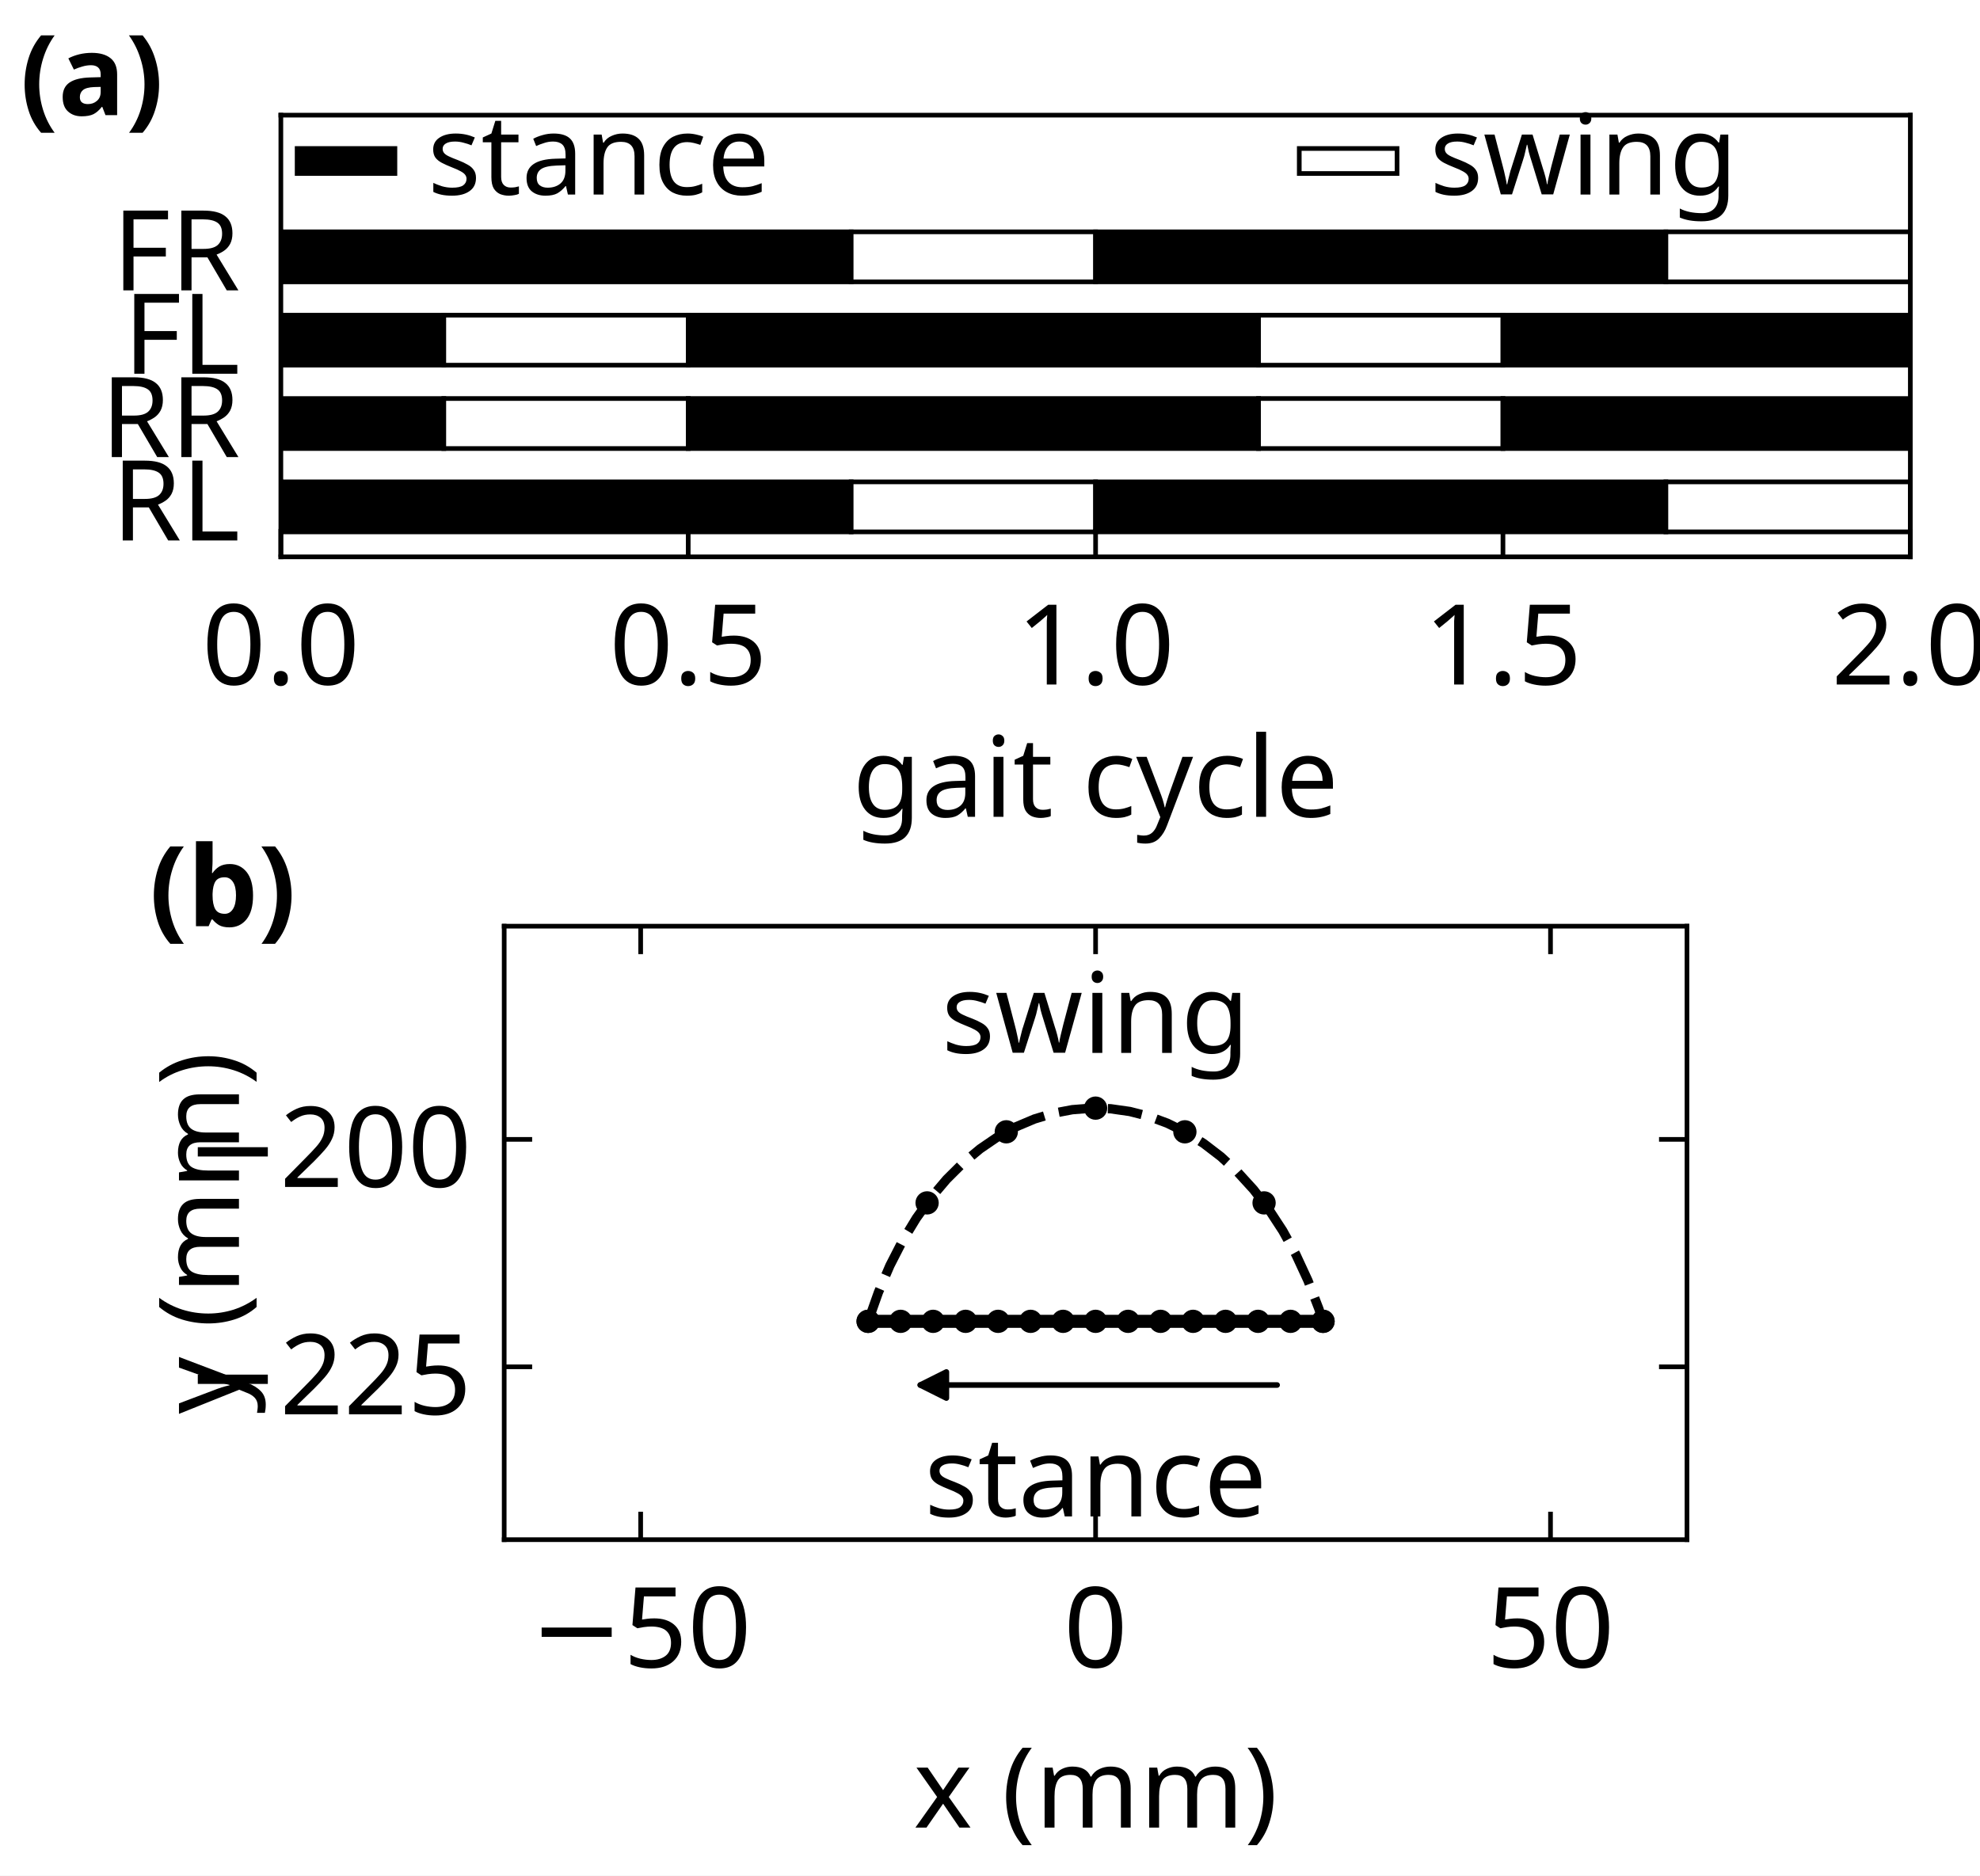
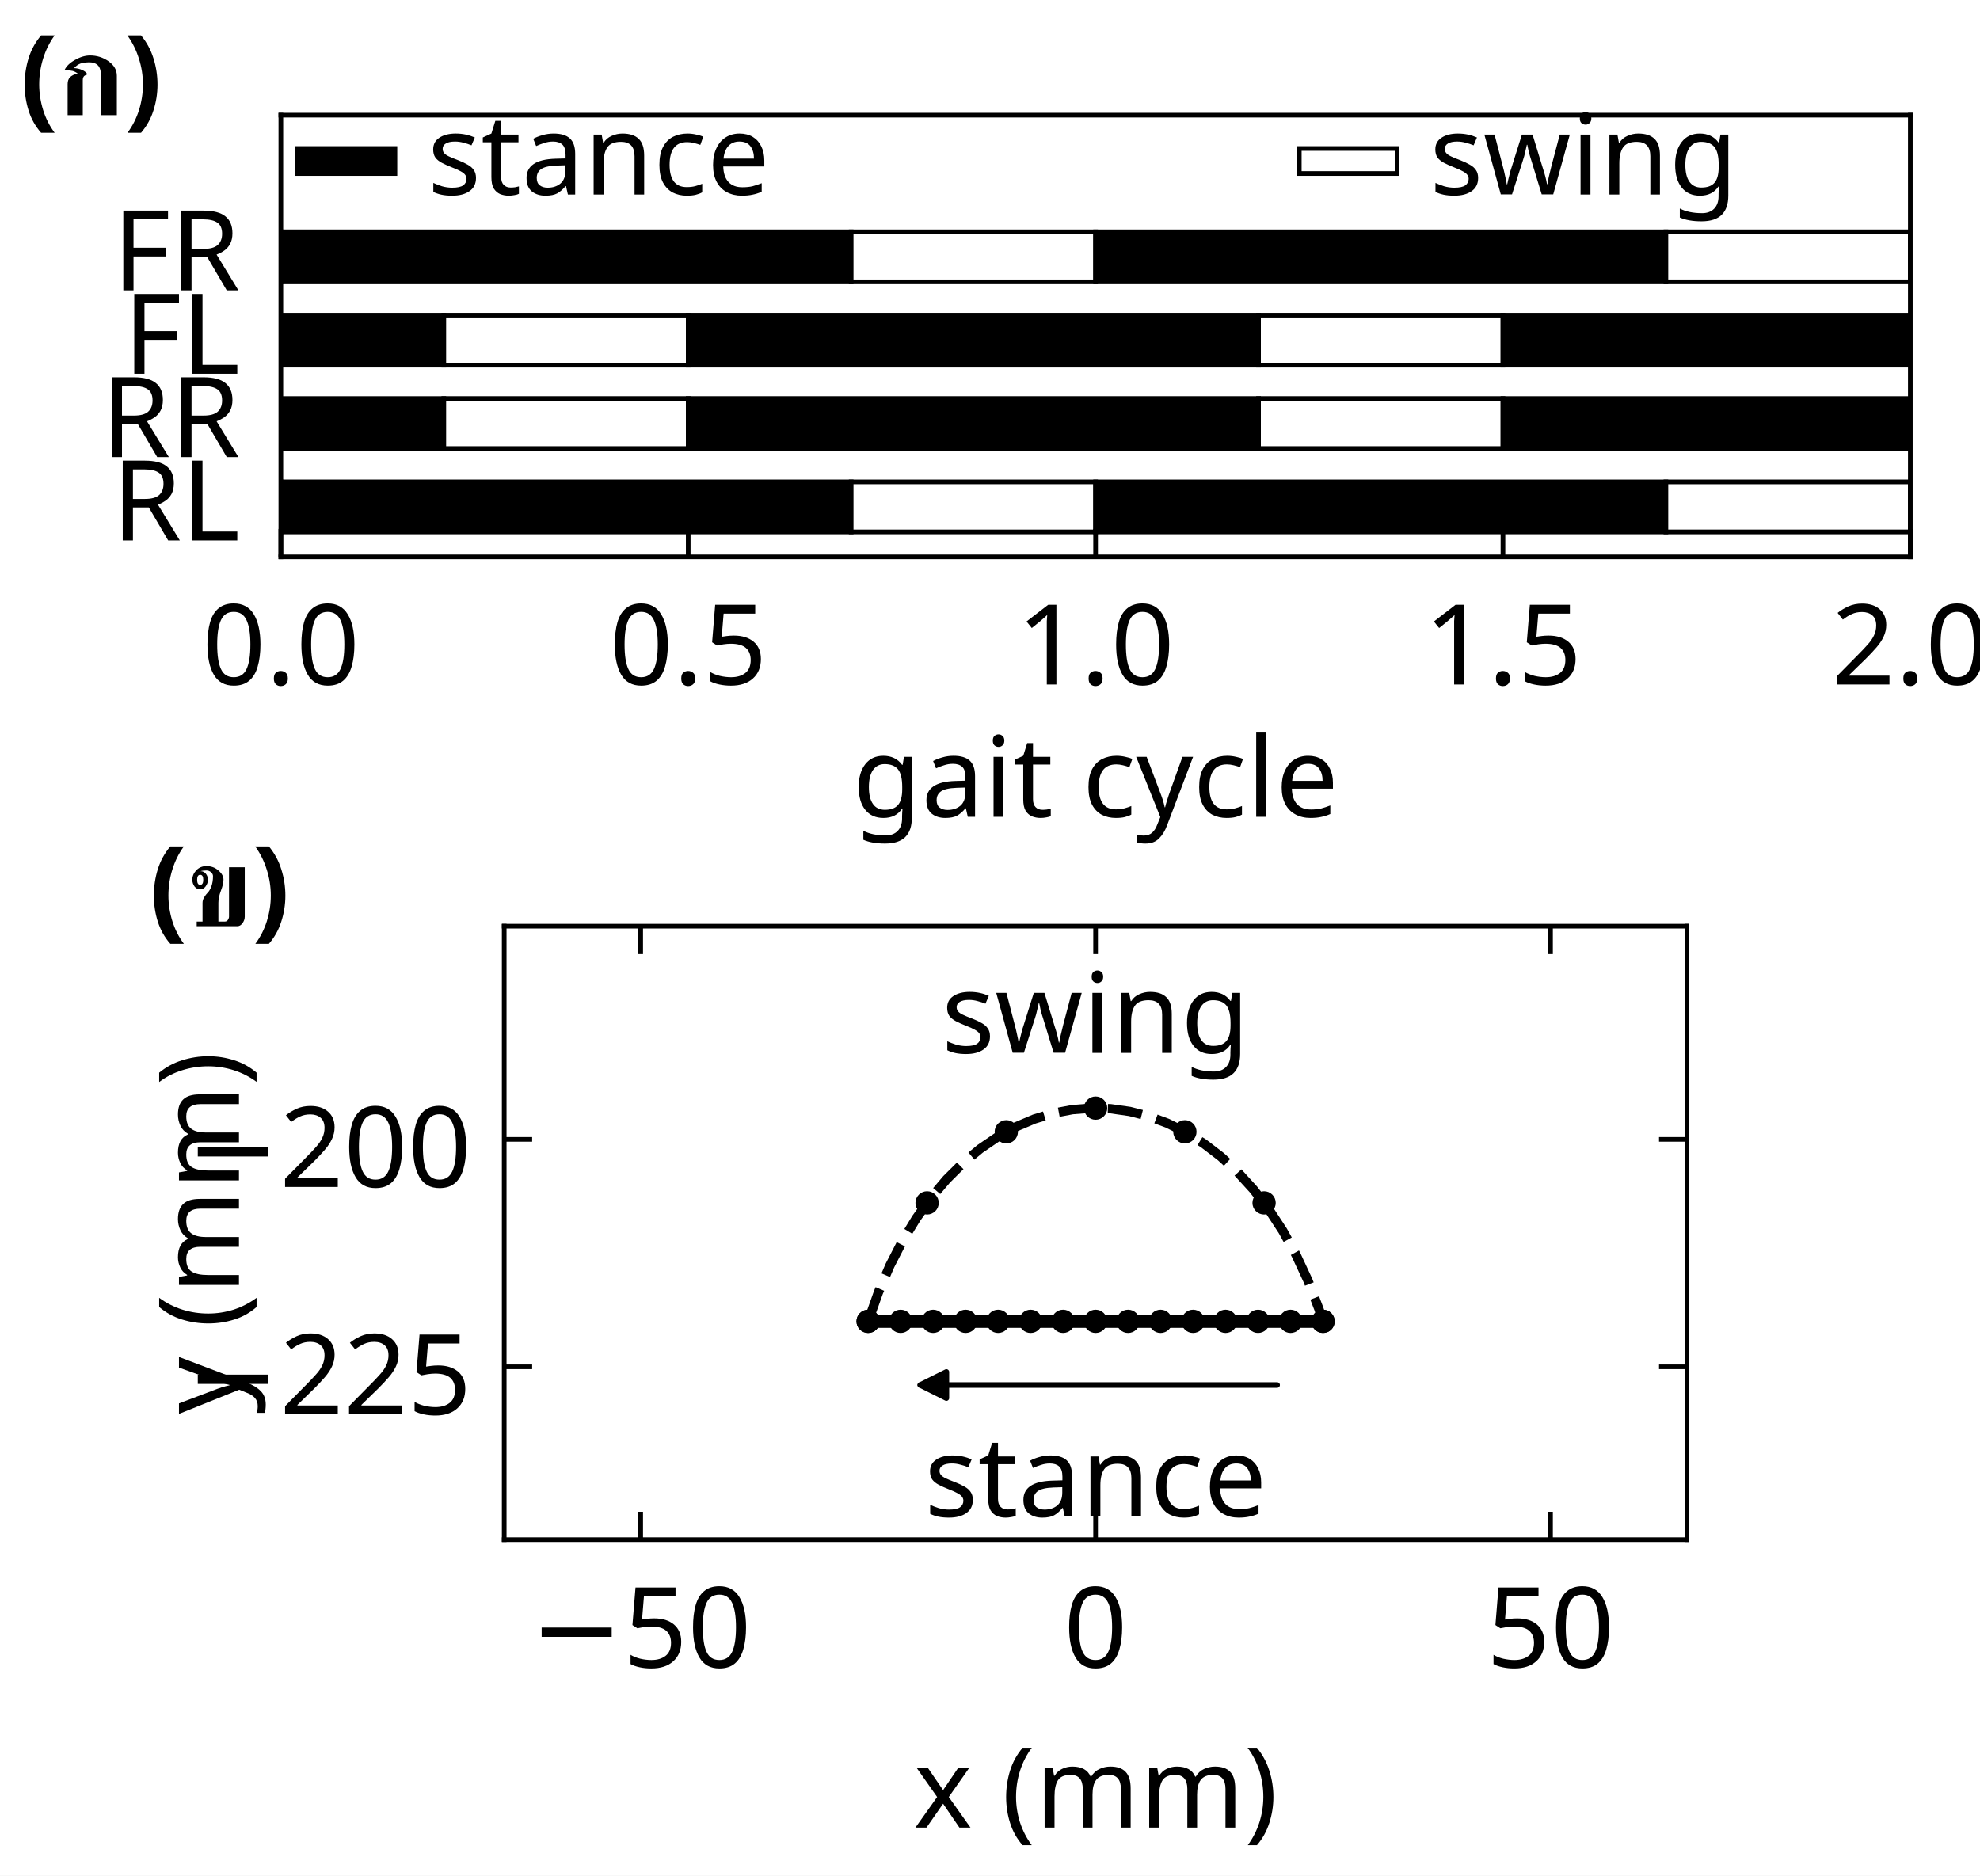
<svg xmlns="http://www.w3.org/2000/svg" xmlns:xlink="http://www.w3.org/1999/xlink" width="212.489pt" height="201.315pt" viewBox="0 0 212.489 201.315" version="1.1">
  <defs>
    <style type="text/css">*{stroke-linejoin: round; stroke-linecap: butt}</style>
  </defs>
  <g id="figure_1">
    <g id="patch_1">
      <path d="M 0 201.315  L 212.489 201.315  L 212.489 0  L 0 0  z " style="fill: #ffffff" />
    </g>
    <g id="axes_1">
      <g id="patch_2">
        <path d="M 30.14 59.769  L 205.012 59.769  L 205.012 12.36  L 30.14 12.36  z " style="fill: #ffffff" />
      </g>
      <g id="patch_3">
-         <path d="M -57.297 30.25  L 3.909 30.25  L 3.909 24.883  L -57.297 24.883  z " clip-path="url(#p49c071ca0a)" style="stroke: #000000; stroke-width: 0.5; stroke-linejoin: miter" />
+         <path d="M -57.297 30.25  L 3.909 30.25  L 3.909 24.883  L -57.297 24.883  z " clip-path="url(#p469ce90c64)" style="stroke: #000000; stroke-width: 0.5; stroke-linejoin: miter" />
      </g>
      <g id="patch_4">
-         <path d="M 3.909 30.25  L 30.14 30.25  L 30.14 24.883  L 3.909 24.883  z " clip-path="url(#p49c071ca0a)" style="fill: #ffffff; stroke: #000000; stroke-width: 0.5; stroke-linejoin: miter" />
+         <path d="M 3.909 30.25  L 30.14 30.25  L 30.14 24.883  L 3.909 24.883  z " clip-path="url(#p469ce90c64)" style="fill: #ffffff; stroke: #000000; stroke-width: 0.5; stroke-linejoin: miter" />
      </g>
      <g id="patch_5">
-         <path d="M 30.14 30.25  L 91.345 30.25  L 91.345 24.883  L 30.14 24.883  z " clip-path="url(#p49c071ca0a)" style="stroke: #000000; stroke-width: 0.5; stroke-linejoin: miter" />
+         <path d="M 30.14 30.25  L 91.345 30.25  L 91.345 24.883  L 30.14 24.883  z " clip-path="url(#p469ce90c64)" style="stroke: #000000; stroke-width: 0.5; stroke-linejoin: miter" />
      </g>
      <g id="patch_6">
-         <path d="M 91.345 30.25  L 117.576 30.25  L 117.576 24.883  L 91.345 24.883  z " clip-path="url(#p49c071ca0a)" style="fill: #ffffff; stroke: #000000; stroke-width: 0.5; stroke-linejoin: miter" />
+         <path d="M 91.345 30.25  L 117.576 30.25  L 117.576 24.883  L 91.345 24.883  z " clip-path="url(#p469ce90c64)" style="fill: #ffffff; stroke: #000000; stroke-width: 0.5; stroke-linejoin: miter" />
      </g>
      <g id="patch_7">
-         <path d="M 117.576 30.25  L 178.781 30.25  L 178.781 24.883  L 117.576 24.883  z " clip-path="url(#p49c071ca0a)" style="stroke: #000000; stroke-width: 0.5; stroke-linejoin: miter" />
+         <path d="M 117.576 30.25  L 178.781 30.25  L 178.781 24.883  L 117.576 24.883  z " clip-path="url(#p469ce90c64)" style="stroke: #000000; stroke-width: 0.5; stroke-linejoin: miter" />
      </g>
      <g id="patch_8">
-         <path d="M 178.781 30.25  L 205.012 30.25  L 205.012 24.883  L 178.781 24.883  z " clip-path="url(#p49c071ca0a)" style="fill: #ffffff; stroke: #000000; stroke-width: 0.5; stroke-linejoin: miter" />
+         <path d="M 178.781 30.25  L 205.012 30.25  L 205.012 24.883  L 178.781 24.883  z " clip-path="url(#p469ce90c64)" style="fill: #ffffff; stroke: #000000; stroke-width: 0.5; stroke-linejoin: miter" />
      </g>
      <g id="patch_9">
-         <path d="M -13.579 39.195  L 47.627 39.195  L 47.627 33.828  L -13.579 33.828  z " clip-path="url(#p49c071ca0a)" style="stroke: #000000; stroke-width: 0.5; stroke-linejoin: miter" />
+         <path d="M -13.579 39.195  L 47.627 39.195  L 47.627 33.828  L -13.579 33.828  z " clip-path="url(#p469ce90c64)" style="stroke: #000000; stroke-width: 0.5; stroke-linejoin: miter" />
      </g>
      <g id="patch_10">
-         <path d="M 47.627 39.195  L 73.858 39.195  L 73.858 33.828  L 47.627 33.828  z " clip-path="url(#p49c071ca0a)" style="fill: #ffffff; stroke: #000000; stroke-width: 0.5; stroke-linejoin: miter" />
+         <path d="M 47.627 39.195  L 73.858 39.195  L 73.858 33.828  L 47.627 33.828  z " clip-path="url(#p469ce90c64)" style="fill: #ffffff; stroke: #000000; stroke-width: 0.5; stroke-linejoin: miter" />
      </g>
      <g id="patch_11">
-         <path d="M 73.858 39.195  L 135.063 39.195  L 135.063 33.828  L 73.858 33.828  z " clip-path="url(#p49c071ca0a)" style="stroke: #000000; stroke-width: 0.5; stroke-linejoin: miter" />
+         <path d="M 73.858 39.195  L 135.063 39.195  L 135.063 33.828  L 73.858 33.828  z " clip-path="url(#p469ce90c64)" style="stroke: #000000; stroke-width: 0.5; stroke-linejoin: miter" />
      </g>
      <g id="patch_12">
-         <path d="M 135.063 39.195  L 161.294 39.195  L 161.294 33.828  L 135.063 33.828  z " clip-path="url(#p49c071ca0a)" style="fill: #ffffff; stroke: #000000; stroke-width: 0.5; stroke-linejoin: miter" />
+         <path d="M 135.063 39.195  L 161.294 39.195  L 161.294 33.828  L 135.063 33.828  z " clip-path="url(#p469ce90c64)" style="fill: #ffffff; stroke: #000000; stroke-width: 0.5; stroke-linejoin: miter" />
      </g>
      <g id="patch_13">
-         <path d="M 161.294 39.195  L 222.5 39.195  L 222.5 33.828  L 161.294 33.828  z " clip-path="url(#p49c071ca0a)" style="stroke: #000000; stroke-width: 0.5; stroke-linejoin: miter" />
+         <path d="M 161.294 39.195  L 222.5 39.195  L 222.5 33.828  L 161.294 33.828  z " clip-path="url(#p469ce90c64)" style="stroke: #000000; stroke-width: 0.5; stroke-linejoin: miter" />
      </g>
      <g id="patch_14">
-         <path d="M 222.5 39.195  L 248.731 39.195  L 248.731 33.828  L 222.5 33.828  z " clip-path="url(#p49c071ca0a)" style="fill: #ffffff; stroke: #000000; stroke-width: 0.5; stroke-linejoin: miter" />
+         <path d="M 222.5 39.195  L 248.731 39.195  L 248.731 33.828  L 222.5 33.828  z " clip-path="url(#p469ce90c64)" style="fill: #ffffff; stroke: #000000; stroke-width: 0.5; stroke-linejoin: miter" />
      </g>
      <g id="patch_15">
-         <path d="M -13.579 48.141  L 47.627 48.141  L 47.627 42.774  L -13.579 42.774  z " clip-path="url(#p49c071ca0a)" style="stroke: #000000; stroke-width: 0.5; stroke-linejoin: miter" />
+         <path d="M -13.579 48.141  L 47.627 48.141  L 47.627 42.774  L -13.579 42.774  z " clip-path="url(#p469ce90c64)" style="stroke: #000000; stroke-width: 0.5; stroke-linejoin: miter" />
      </g>
      <g id="patch_16">
-         <path d="M 47.627 48.141  L 73.858 48.141  L 73.858 42.774  L 47.627 42.774  z " clip-path="url(#p49c071ca0a)" style="fill: #ffffff; stroke: #000000; stroke-width: 0.5; stroke-linejoin: miter" />
+         <path d="M 47.627 48.141  L 73.858 48.141  L 73.858 42.774  L 47.627 42.774  z " clip-path="url(#p469ce90c64)" style="fill: #ffffff; stroke: #000000; stroke-width: 0.5; stroke-linejoin: miter" />
      </g>
      <g id="patch_17">
-         <path d="M 73.858 48.141  L 135.063 48.141  L 135.063 42.774  L 73.858 42.774  z " clip-path="url(#p49c071ca0a)" style="stroke: #000000; stroke-width: 0.5; stroke-linejoin: miter" />
+         <path d="M 73.858 48.141  L 135.063 48.141  L 135.063 42.774  L 73.858 42.774  z " clip-path="url(#p469ce90c64)" style="stroke: #000000; stroke-width: 0.5; stroke-linejoin: miter" />
      </g>
      <g id="patch_18">
-         <path d="M 135.063 48.141  L 161.294 48.141  L 161.294 42.774  L 135.063 42.774  z " clip-path="url(#p49c071ca0a)" style="fill: #ffffff; stroke: #000000; stroke-width: 0.5; stroke-linejoin: miter" />
+         <path d="M 135.063 48.141  L 161.294 48.141  L 161.294 42.774  L 135.063 42.774  z " clip-path="url(#p469ce90c64)" style="fill: #ffffff; stroke: #000000; stroke-width: 0.5; stroke-linejoin: miter" />
      </g>
      <g id="patch_19">
-         <path d="M 161.294 48.141  L 222.5 48.141  L 222.5 42.774  L 161.294 42.774  z " clip-path="url(#p49c071ca0a)" style="stroke: #000000; stroke-width: 0.5; stroke-linejoin: miter" />
+         <path d="M 161.294 48.141  L 222.5 48.141  L 222.5 42.774  L 161.294 42.774  z " clip-path="url(#p469ce90c64)" style="stroke: #000000; stroke-width: 0.5; stroke-linejoin: miter" />
      </g>
      <g id="patch_20">
-         <path d="M 222.5 48.141  L 248.731 48.141  L 248.731 42.774  L 222.5 42.774  z " clip-path="url(#p49c071ca0a)" style="fill: #ffffff; stroke: #000000; stroke-width: 0.5; stroke-linejoin: miter" />
+         <path d="M 222.5 48.141  L 248.731 48.141  L 248.731 42.774  L 222.5 42.774  z " clip-path="url(#p469ce90c64)" style="fill: #ffffff; stroke: #000000; stroke-width: 0.5; stroke-linejoin: miter" />
      </g>
      <g id="patch_21">
-         <path d="M -57.297 57.086  L 3.909 57.086  L 3.909 51.719  L -57.297 51.719  z " clip-path="url(#p49c071ca0a)" style="stroke: #000000; stroke-width: 0.5; stroke-linejoin: miter" />
+         <path d="M -57.297 57.086  L 3.909 57.086  L 3.909 51.719  L -57.297 51.719  z " clip-path="url(#p469ce90c64)" style="stroke: #000000; stroke-width: 0.5; stroke-linejoin: miter" />
      </g>
      <g id="patch_22">
-         <path d="M 3.909 57.086  L 30.14 57.086  L 30.14 51.719  L 3.909 51.719  z " clip-path="url(#p49c071ca0a)" style="fill: #ffffff; stroke: #000000; stroke-width: 0.5; stroke-linejoin: miter" />
+         <path d="M 3.909 57.086  L 30.14 57.086  L 30.14 51.719  L 3.909 51.719  z " clip-path="url(#p469ce90c64)" style="fill: #ffffff; stroke: #000000; stroke-width: 0.5; stroke-linejoin: miter" />
      </g>
      <g id="patch_23">
-         <path d="M 30.14 57.086  L 91.345 57.086  L 91.345 51.719  L 30.14 51.719  z " clip-path="url(#p49c071ca0a)" style="stroke: #000000; stroke-width: 0.5; stroke-linejoin: miter" />
+         <path d="M 30.14 57.086  L 91.345 57.086  L 91.345 51.719  L 30.14 51.719  z " clip-path="url(#p469ce90c64)" style="stroke: #000000; stroke-width: 0.5; stroke-linejoin: miter" />
      </g>
      <g id="patch_24">
-         <path d="M 91.345 57.086  L 117.576 57.086  L 117.576 51.719  L 91.345 51.719  z " clip-path="url(#p49c071ca0a)" style="fill: #ffffff; stroke: #000000; stroke-width: 0.5; stroke-linejoin: miter" />
+         <path d="M 91.345 57.086  L 117.576 57.086  L 117.576 51.719  L 91.345 51.719  z " clip-path="url(#p469ce90c64)" style="fill: #ffffff; stroke: #000000; stroke-width: 0.5; stroke-linejoin: miter" />
      </g>
      <g id="patch_25">
-         <path d="M 117.576 57.086  L 178.781 57.086  L 178.781 51.719  L 117.576 51.719  z " clip-path="url(#p49c071ca0a)" style="stroke: #000000; stroke-width: 0.5; stroke-linejoin: miter" />
+         <path d="M 117.576 57.086  L 178.781 57.086  L 178.781 51.719  L 117.576 51.719  z " clip-path="url(#p469ce90c64)" style="stroke: #000000; stroke-width: 0.5; stroke-linejoin: miter" />
      </g>
      <g id="patch_26">
-         <path d="M 178.781 57.086  L 205.012 57.086  L 205.012 51.719  L 178.781 51.719  z " clip-path="url(#p49c071ca0a)" style="fill: #ffffff; stroke: #000000; stroke-width: 0.5; stroke-linejoin: miter" />
+         <path d="M 178.781 57.086  L 205.012 57.086  L 205.012 51.719  L 178.781 51.719  z " clip-path="url(#p469ce90c64)" style="fill: #ffffff; stroke: #000000; stroke-width: 0.5; stroke-linejoin: miter" />
      </g>
      <g id="patch_27">
        <path d="M 31.888 18.622  L 42.381 18.622  L 42.381 15.938  L 31.888 15.938  z " style="stroke: #000000; stroke-width: 0.5; stroke-linejoin: miter" />
      </g>
      <g id="patch_28">
        <path d="M 139.435 18.622  L 149.927 18.622  L 149.927 15.938  L 139.435 15.938  z " style="fill: #ffffff; stroke: #000000; stroke-width: 0.5; stroke-linejoin: miter" />
      </g>
      <g id="matplotlib.axis_1">
        <g id="xtick_1">
          <g id="line2d_1">
            <defs>
-               <path id="me10e57cde8" d="M 0 0  L 0 -3  " style="stroke: #000000; stroke-width: 0.5" />
+               <path id="mf3a224b56b" d="M 0 0  L 0 -3  " style="stroke: #000000; stroke-width: 0.5" />
            </defs>
            <g>
-               <use xlink:href="#me10e57cde8" x="30.14" y="59.769" style="stroke: #000000; stroke-width: 0.5" />
+               <use xlink:href="#mf3a224b56b" x="30.14" y="59.769" style="stroke: #000000; stroke-width: 0.5" />
            </g>
          </g>
          <g id="text_1">
            <text style="font-size: 12px; font-family: 'TH Sarabun New'; text-anchor: middle" x="30.14" y="73.469" transform="rotate(-0 30.13963 73.46935)">0.0</text>
          </g>
        </g>
        <g id="xtick_2">
          <g id="line2d_2">
            <g>
-               <use xlink:href="#me10e57cde8" x="73.858" y="59.769" style="stroke: #000000; stroke-width: 0.5" />
+               <use xlink:href="#mf3a224b56b" x="73.858" y="59.769" style="stroke: #000000; stroke-width: 0.5" />
            </g>
          </g>
          <g id="text_2">
            <text style="font-size: 12px; font-family: 'TH Sarabun New'; text-anchor: middle" x="73.858" y="73.469" transform="rotate(-0 73.85781 73.46935)">0.5</text>
          </g>
        </g>
        <g id="xtick_3">
          <g id="line2d_3">
            <g>
-               <use xlink:href="#me10e57cde8" x="117.576" y="59.769" style="stroke: #000000; stroke-width: 0.5" />
+               <use xlink:href="#mf3a224b56b" x="117.576" y="59.769" style="stroke: #000000; stroke-width: 0.5" />
            </g>
          </g>
          <g id="text_3">
            <text style="font-size: 12px; font-family: 'TH Sarabun New'; text-anchor: middle" x="117.576" y="73.469" transform="rotate(-0 117.576 73.46935)">1.0</text>
          </g>
        </g>
        <g id="xtick_4">
          <g id="line2d_4">
            <g>
-               <use xlink:href="#me10e57cde8" x="161.294" y="59.769" style="stroke: #000000; stroke-width: 0.5" />
+               <use xlink:href="#mf3a224b56b" x="161.294" y="59.769" style="stroke: #000000; stroke-width: 0.5" />
            </g>
          </g>
          <g id="text_4">
            <text style="font-size: 12px; font-family: 'TH Sarabun New'; text-anchor: middle" x="161.294" y="73.469" transform="rotate(-0 161.2942 73.46935)">1.5</text>
          </g>
        </g>
        <g id="xtick_5">
          <g id="line2d_5">
            <g>
-               <use xlink:href="#me10e57cde8" x="205.012" y="59.769" style="stroke: #000000; stroke-width: 0.5" />
+               <use xlink:href="#mf3a224b56b" x="205.012" y="59.769" style="stroke: #000000; stroke-width: 0.5" />
            </g>
          </g>
          <g id="text_5">
            <text style="font-size: 12px; font-family: 'TH Sarabun New'; text-anchor: middle" x="205.012" y="73.469" transform="rotate(-0 205.0124 73.46935)">2.0</text>
          </g>
        </g>
        <g id="text_6">
          <text style="font-size: 12px; font-family: 'TH Sarabun New'; text-anchor: middle" x="117.576" y="87.669" transform="rotate(-0 117.576 87.66935)">gait cycle</text>
        </g>
      </g>
      <g id="matplotlib.axis_2" />
      <g id="patch_29">
        <path d="M 30.14 59.769  L 30.14 12.36  " style="fill: none; stroke: #000000; stroke-width: 0.5; stroke-linejoin: miter; stroke-linecap: square" />
      </g>
      <g id="patch_30">
        <path d="M 205.012 59.769  L 205.012 12.36  " style="fill: none; stroke: #000000; stroke-width: 0.5; stroke-linejoin: miter; stroke-linecap: square" />
      </g>
      <g id="patch_31">
        <path d="M 30.14 59.769  L 205.012 59.769  " style="fill: none; stroke: #000000; stroke-width: 0.5; stroke-linejoin: miter; stroke-linecap: square" />
      </g>
      <g id="patch_32">
        <path d="M 30.14 12.36  L 205.012 12.36  " style="fill: none; stroke: #000000; stroke-width: 0.5; stroke-linejoin: miter; stroke-linecap: square" />
      </g>
      <g id="text_7">
        <text style="font-size: 12px; font-family: 'TH Sarabun New'; text-anchor: end" x="25.768" y="31.167" transform="rotate(-0 25.76782 31.16677)">FR</text>
      </g>
      <g id="text_8">
        <text style="font-size: 12px; font-family: 'TH Sarabun New'; text-anchor: end" x="25.768" y="40.112" transform="rotate(-0 25.76782 40.11194)">FL</text>
      </g>
      <g id="text_9">
        <text style="font-size: 12px; font-family: 'TH Sarabun New'; text-anchor: end" x="25.768" y="49.057" transform="rotate(-0 25.76782 49.0571)">RR</text>
      </g>
      <g id="text_10">
        <text style="font-size: 12px; font-family: 'TH Sarabun New'; text-anchor: end" x="25.768" y="58.002" transform="rotate(-0 25.76782 58.00226)">RL</text>
      </g>
      <g id="text_11">
        <text style="font-size: 12px; font-family: 'TH Sarabun New'; text-anchor: start" x="45.878" y="20.88" transform="rotate(-0 45.87818 20.87984)">stance</text>
      </g>
      <g id="text_12">
        <text style="font-size: 12px; font-family: 'TH Sarabun New'; text-anchor: start" x="153.425" y="20.88" transform="rotate(-0 153.4249 20.87984)">swing</text>
      </g>
      <g id="text_13">
-         <text style="font-weight: 700; font-size: 12px; font-family: 'TH Sarabun New'; text-anchor: start" x="2.16" y="12.36" transform="rotate(-0 2.16 12.36)">(a)</text>
+         <text style="font-weight: 700; font-size: 12px; font-family: 'TH Sarabun New'; text-anchor: start" x="2.16" y="12.36" transform="rotate(-0 2.16 12.36)">(ก)</text>
      </g>
    </g>
    <g id="axes_2">
      <g id="patch_33">
        <path d="M 54.109 165.255  L 181.043 165.255  L 181.043 99.409  L 54.109 99.409  z " style="fill: #ffffff" />
      </g>
      <g id="matplotlib.axis_3">
        <g id="xtick_6">
          <g id="line2d_6">
            <g>
-               <use xlink:href="#me10e57cde8" x="68.755" y="165.255" style="stroke: #000000; stroke-width: 0.5" />
+               <use xlink:href="#mf3a224b56b" x="68.755" y="165.255" style="stroke: #000000; stroke-width: 0.5" />
            </g>
          </g>
          <g id="line2d_7">
            <defs>
-               <path id="m4e50aec729" d="M 0 0  L 0 3  " style="stroke: #000000; stroke-width: 0.5" />
+               <path id="mcec65f83a8" d="M 0 0  L 0 3  " style="stroke: #000000; stroke-width: 0.5" />
            </defs>
            <g>
-               <use xlink:href="#m4e50aec729" x="68.755" y="99.409" style="stroke: #000000; stroke-width: 0.5" />
+               <use xlink:href="#mcec65f83a8" x="68.755" y="99.409" style="stroke: #000000; stroke-width: 0.5" />
            </g>
          </g>
          <g id="text_14">
            <text style="font-size: 12px; font-family: 'TH Sarabun New'; text-anchor: middle" x="68.755" y="178.955" transform="rotate(-0 68.75531 178.9552)">−50</text>
          </g>
        </g>
        <g id="xtick_7">
          <g id="line2d_8">
            <g>
-               <use xlink:href="#me10e57cde8" x="117.576" y="165.255" style="stroke: #000000; stroke-width: 0.5" />
+               <use xlink:href="#mf3a224b56b" x="117.576" y="165.255" style="stroke: #000000; stroke-width: 0.5" />
            </g>
          </g>
          <g id="line2d_9">
            <g>
-               <use xlink:href="#m4e50aec729" x="117.576" y="99.409" style="stroke: #000000; stroke-width: 0.5" />
+               <use xlink:href="#mcec65f83a8" x="117.576" y="99.409" style="stroke: #000000; stroke-width: 0.5" />
            </g>
          </g>
          <g id="text_15">
            <text style="font-size: 12px; font-family: 'TH Sarabun New'; text-anchor: middle" x="117.576" y="178.955" transform="rotate(-0 117.576 178.9552)">0</text>
          </g>
        </g>
        <g id="xtick_8">
          <g id="line2d_10">
            <g>
-               <use xlink:href="#me10e57cde8" x="166.397" y="165.255" style="stroke: #000000; stroke-width: 0.5" />
+               <use xlink:href="#mf3a224b56b" x="166.397" y="165.255" style="stroke: #000000; stroke-width: 0.5" />
            </g>
          </g>
          <g id="line2d_11">
            <g>
-               <use xlink:href="#m4e50aec729" x="166.397" y="99.409" style="stroke: #000000; stroke-width: 0.5" />
+               <use xlink:href="#mcec65f83a8" x="166.397" y="99.409" style="stroke: #000000; stroke-width: 0.5" />
            </g>
          </g>
          <g id="text_16">
            <text style="font-size: 12px; font-family: 'TH Sarabun New'; text-anchor: middle" x="166.397" y="178.955" transform="rotate(-0 166.3967 178.9552)">50</text>
          </g>
        </g>
        <g id="text_17">
          <text style="font-size: 12px; font-family: 'TH Sarabun New'; text-anchor: middle" x="117.576" y="196.155" transform="rotate(-0 117.576 196.1552)">x (mm)</text>
        </g>
      </g>
      <g id="matplotlib.axis_4">
        <g id="ytick_1">
          <g id="line2d_12">
            <defs>
-               <path id="m06a8464ee2" d="M 0 0  L 3 0  " style="stroke: #000000; stroke-width: 0.5" />
+               <path id="maf408ee8d2" d="M 0 0  L 3 0  " style="stroke: #000000; stroke-width: 0.5" />
            </defs>
            <g>
-               <use xlink:href="#m06a8464ee2" x="54.109" y="146.703" style="stroke: #000000; stroke-width: 0.5" />
+               <use xlink:href="#maf408ee8d2" x="54.109" y="146.703" style="stroke: #000000; stroke-width: 0.5" />
            </g>
          </g>
          <g id="line2d_13">
            <defs>
-               <path id="mdc4e4a1019" d="M 0 0  L -3 0  " style="stroke: #000000; stroke-width: 0.5" />
+               <path id="m1e2fa3f4b7" d="M 0 0  L -3 0  " style="stroke: #000000; stroke-width: 0.5" />
            </defs>
            <g>
-               <use xlink:href="#mdc4e4a1019" x="181.043" y="146.703" style="stroke: #000000; stroke-width: 0.5" />
+               <use xlink:href="#m1e2fa3f4b7" x="181.043" y="146.703" style="stroke: #000000; stroke-width: 0.5" />
            </g>
          </g>
          <g id="text_18">
            <text style="font-size: 12px; font-family: 'TH Sarabun New'; text-anchor: end" x="50.609" y="151.803" transform="rotate(-0 50.6091 151.8033)">−225</text>
          </g>
        </g>
        <g id="ytick_2">
          <g id="line2d_14">
            <g>
-               <use xlink:href="#m06a8464ee2" x="54.109" y="122.293" style="stroke: #000000; stroke-width: 0.5" />
+               <use xlink:href="#maf408ee8d2" x="54.109" y="122.293" style="stroke: #000000; stroke-width: 0.5" />
            </g>
          </g>
          <g id="line2d_15">
            <g>
-               <use xlink:href="#mdc4e4a1019" x="181.043" y="122.293" style="stroke: #000000; stroke-width: 0.5" />
+               <use xlink:href="#m1e2fa3f4b7" x="181.043" y="122.293" style="stroke: #000000; stroke-width: 0.5" />
            </g>
          </g>
          <g id="text_19">
            <text style="font-size: 12px; font-family: 'TH Sarabun New'; text-anchor: end" x="50.609" y="127.393" transform="rotate(-0 50.6091 127.393)">−200</text>
          </g>
        </g>
        <g id="text_20">
          <text style="font-size: 12px; font-family: 'TH Sarabun New'; text-anchor: middle" x="25.645" y="132.332" transform="rotate(-90 25.64472 132.332)">y (mm)</text>
        </g>
      </g>
      <g id="line2d_16">
-         <path d="M 141.986 141.821  L 138.499 141.821  L 135.012 141.821  L 131.525 141.821  L 128.038 141.821  L 124.55 141.821  L 121.063 141.821  L 117.576 141.821  L 114.089 141.821  L 110.602 141.821  L 107.114 141.821  L 103.627 141.821  L 100.14 141.821  L 96.653 141.821  L 93.166 141.821  " clip-path="url(#p4e4a935751)" style="fill: none; stroke: #000000; stroke-width: 1.4; stroke-linecap: square" />
+         <path d="M 141.986 141.821  L 138.499 141.821  L 135.012 141.821  L 131.525 141.821  L 128.038 141.821  L 124.55 141.821  L 121.063 141.821  L 117.576 141.821  L 114.089 141.821  L 110.602 141.821  L 107.114 141.821  L 103.627 141.821  L 100.14 141.821  L 96.653 141.821  L 93.166 141.821  " clip-path="url(#p7b72d4fdb7)" style="fill: none; stroke: #000000; stroke-width: 1.4; stroke-linecap: square" />
      </g>
      <g id="line2d_17">
-         <path d="M 93.166 141.821  L 94.267 138.715  L 95.503 135.834  L 96.863 133.181  L 98.338 130.754  L 99.917 128.553  L 101.59 126.579  L 103.347 124.832  L 105.178 123.311  L 107.072 122.016  L 109.019 120.948  L 111.009 120.107  L 113.031 119.492  L 115.077 119.104  L 117.134 118.942  L 119.194 119.006  L 121.246 119.298  L 123.28 119.815  L 125.285 120.56  L 127.252 121.531  L 129.17 122.728  L 131.029 124.152  L 132.818 125.802  L 134.529 127.679  L 136.149 129.783  L 137.67 132.113  L 139.081 134.669  L 140.371 137.452  L 141.532 140.462  L 141.986 141.821  L 141.986 141.821  " clip-path="url(#p4e4a935751)" style="fill: none; stroke-dasharray: 3.7,1.6; stroke-dashoffset: 0; stroke: #000000" />
+         <path d="M 93.166 141.821  L 94.267 138.715  L 95.503 135.834  L 96.863 133.181  L 98.338 130.754  L 99.917 128.553  L 101.59 126.579  L 103.347 124.832  L 105.178 123.311  L 107.072 122.016  L 109.019 120.948  L 111.009 120.107  L 113.031 119.492  L 115.077 119.104  L 117.134 118.942  L 119.194 119.006  L 121.246 119.298  L 123.28 119.815  L 125.285 120.56  L 127.252 121.531  L 129.17 122.728  L 131.029 124.152  L 132.818 125.802  L 134.529 127.679  L 136.149 129.783  L 137.67 132.113  L 139.081 134.669  L 140.371 137.452  L 141.532 140.462  L 141.986 141.821  L 141.986 141.821  " clip-path="url(#p7b72d4fdb7)" style="fill: none; stroke-dasharray: 3.7,1.6; stroke-dashoffset: 0; stroke: #000000" />
      </g>
      <g id="line2d_18">
        <defs>
-           <path id="mcae5f14b20" d="M 0 0.75  C 0.199 0.75 0.39 0.671 0.53 0.53  C 0.671 0.39 0.75 0.199 0.75 0  C 0.75 -0.199 0.671 -0.39 0.53 -0.53  C 0.39 -0.671 0.199 -0.75 0 -0.75  C -0.199 -0.75 -0.39 -0.671 -0.53 -0.53  C -0.671 -0.39 -0.75 -0.199 -0.75 0  C -0.75 0.199 -0.671 0.39 -0.53 0.53  C -0.39 0.671 -0.199 0.75 0 0.75  z " style="stroke: #000000" />
+           <path id="m83860155ae" d="M 0 0.75  C 0.199 0.75 0.39 0.671 0.53 0.53  C 0.671 0.39 0.75 0.199 0.75 0  C 0.75 -0.199 0.671 -0.39 0.53 -0.53  C 0.39 -0.671 0.199 -0.75 0 -0.75  C -0.199 -0.75 -0.39 -0.671 -0.53 -0.53  C -0.671 -0.39 -0.75 -0.199 -0.75 0  C -0.75 0.199 -0.671 0.39 -0.53 0.53  C -0.39 0.671 -0.199 0.75 0 0.75  z " style="stroke: #000000" />
        </defs>
-         <g clip-path="url(#p4e4a935751)">
-           <use xlink:href="#mcae5f14b20" x="141.986" y="141.821" style="stroke: #000000" />
-           <use xlink:href="#mcae5f14b20" x="138.499" y="141.821" style="stroke: #000000" />
-           <use xlink:href="#mcae5f14b20" x="135.012" y="141.821" style="stroke: #000000" />
-           <use xlink:href="#mcae5f14b20" x="131.525" y="141.821" style="stroke: #000000" />
-           <use xlink:href="#mcae5f14b20" x="128.038" y="141.821" style="stroke: #000000" />
-           <use xlink:href="#mcae5f14b20" x="124.55" y="141.821" style="stroke: #000000" />
-           <use xlink:href="#mcae5f14b20" x="121.063" y="141.821" style="stroke: #000000" />
-           <use xlink:href="#mcae5f14b20" x="117.576" y="141.821" style="stroke: #000000" />
-           <use xlink:href="#mcae5f14b20" x="114.089" y="141.821" style="stroke: #000000" />
-           <use xlink:href="#mcae5f14b20" x="110.602" y="141.821" style="stroke: #000000" />
-           <use xlink:href="#mcae5f14b20" x="107.114" y="141.821" style="stroke: #000000" />
-           <use xlink:href="#mcae5f14b20" x="103.627" y="141.821" style="stroke: #000000" />
-           <use xlink:href="#mcae5f14b20" x="100.14" y="141.821" style="stroke: #000000" />
-           <use xlink:href="#mcae5f14b20" x="96.653" y="141.821" style="stroke: #000000" />
-           <use xlink:href="#mcae5f14b20" x="93.166" y="141.821" style="stroke: #000000" />
+         <g clip-path="url(#p7b72d4fdb7)">
+           <use xlink:href="#m83860155ae" x="141.986" y="141.821" style="stroke: #000000" />
+           <use xlink:href="#m83860155ae" x="138.499" y="141.821" style="stroke: #000000" />
+           <use xlink:href="#m83860155ae" x="135.012" y="141.821" style="stroke: #000000" />
+           <use xlink:href="#m83860155ae" x="131.525" y="141.821" style="stroke: #000000" />
+           <use xlink:href="#m83860155ae" x="128.038" y="141.821" style="stroke: #000000" />
+           <use xlink:href="#m83860155ae" x="124.55" y="141.821" style="stroke: #000000" />
+           <use xlink:href="#m83860155ae" x="121.063" y="141.821" style="stroke: #000000" />
+           <use xlink:href="#m83860155ae" x="117.576" y="141.821" style="stroke: #000000" />
+           <use xlink:href="#m83860155ae" x="114.089" y="141.821" style="stroke: #000000" />
+           <use xlink:href="#m83860155ae" x="110.602" y="141.821" style="stroke: #000000" />
+           <use xlink:href="#m83860155ae" x="107.114" y="141.821" style="stroke: #000000" />
+           <use xlink:href="#m83860155ae" x="103.627" y="141.821" style="stroke: #000000" />
+           <use xlink:href="#m83860155ae" x="100.14" y="141.821" style="stroke: #000000" />
+           <use xlink:href="#m83860155ae" x="96.653" y="141.821" style="stroke: #000000" />
+           <use xlink:href="#m83860155ae" x="93.166" y="141.821" style="stroke: #000000" />
        </g>
      </g>
      <g id="line2d_19">
-         <g clip-path="url(#p4e4a935751)">
-           <use xlink:href="#mcae5f14b20" x="93.166" y="141.821" style="stroke: #000000" />
-           <use xlink:href="#mcae5f14b20" x="99.494" y="129.108" style="stroke: #000000" />
-           <use xlink:href="#mcae5f14b20" x="107.993" y="121.479" style="stroke: #000000" />
-           <use xlink:href="#mcae5f14b20" x="117.576" y="118.937" style="stroke: #000000" />
-           <use xlink:href="#mcae5f14b20" x="127.159" y="121.479" style="stroke: #000000" />
-           <use xlink:href="#mcae5f14b20" x="135.658" y="129.108" style="stroke: #000000" />
-           <use xlink:href="#mcae5f14b20" x="141.986" y="141.821" style="stroke: #000000" />
+         <g clip-path="url(#p7b72d4fdb7)">
+           <use xlink:href="#m83860155ae" x="93.166" y="141.821" style="stroke: #000000" />
+           <use xlink:href="#m83860155ae" x="99.494" y="129.108" style="stroke: #000000" />
+           <use xlink:href="#m83860155ae" x="107.993" y="121.479" style="stroke: #000000" />
+           <use xlink:href="#m83860155ae" x="117.576" y="118.937" style="stroke: #000000" />
+           <use xlink:href="#m83860155ae" x="127.159" y="121.479" style="stroke: #000000" />
+           <use xlink:href="#m83860155ae" x="135.658" y="129.108" style="stroke: #000000" />
+           <use xlink:href="#m83860155ae" x="141.986" y="141.821" style="stroke: #000000" />
        </g>
      </g>
      <g id="patch_34">
        <path d="M 54.109 165.255  L 54.109 99.409  " style="fill: none; stroke: #000000; stroke-width: 0.5; stroke-linejoin: miter; stroke-linecap: square" />
      </g>
      <g id="patch_35">
        <path d="M 181.043 165.255  L 181.043 99.409  " style="fill: none; stroke: #000000; stroke-width: 0.5; stroke-linejoin: miter; stroke-linecap: square" />
      </g>
      <g id="patch_36">
        <path d="M 54.109 165.255  L 181.043 165.255  " style="fill: none; stroke: #000000; stroke-width: 0.5; stroke-linejoin: miter; stroke-linecap: square" />
      </g>
      <g id="patch_37">
        <path d="M 54.109 99.409  L 181.043 99.409  " style="fill: none; stroke: #000000; stroke-width: 0.5; stroke-linejoin: miter; stroke-linecap: square" />
      </g>
      <g id="patch_38">
        <path d="M 137.056 148.656  Q 117.574 148.656 98.763 148.656  " style="fill: none; stroke: #000000; stroke-width: 0.6; stroke-linecap: round" />
        <path d="M 101.563 150.056  L 98.763 148.656  L 101.563 147.256  z " style="stroke: #000000; stroke-width: 0.6; stroke-linecap: round" />
      </g>
      <g id="text_21">
        <text style="font-size: 12px; font-family: 'TH Sarabun New'; text-anchor: middle" x="117.576" y="162.762" transform="rotate(-0 117.576 162.7618)">stance</text>
      </g>
      <g id="text_22">
        <text style="font-size: 12px; font-family: 'TH Sarabun New'; text-anchor: middle" x="117.576" y="113.008" transform="rotate(-0 117.576 113.0079)">swing</text>
      </g>
      <g id="text_23">
-         <text style="font-weight: 700; font-size: 12px; font-family: 'TH Sarabun New'; text-anchor: start" x="16.029" y="99.409" transform="rotate(-0 16.02896 99.40884)">(b)</text>
+         <text style="font-weight: 700; font-size: 12px; font-family: 'TH Sarabun New'; text-anchor: start" x="16.029" y="99.409" transform="rotate(-0 16.02896 99.40884)">(ข)</text>
      </g>
    </g>
  </g>
  <defs>
-     <clipPath id="p49c071ca0a">
+     <clipPath id="p469ce90c64">
      <rect x="30.14" y="12.36" width="174.873" height="47.409" />
    </clipPath>
-     <clipPath id="p4e4a935751">
+     <clipPath id="p7b72d4fdb7">
      <rect x="54.109" y="99.409" width="126.934" height="65.846" />
    </clipPath>
  </defs>
</svg>
